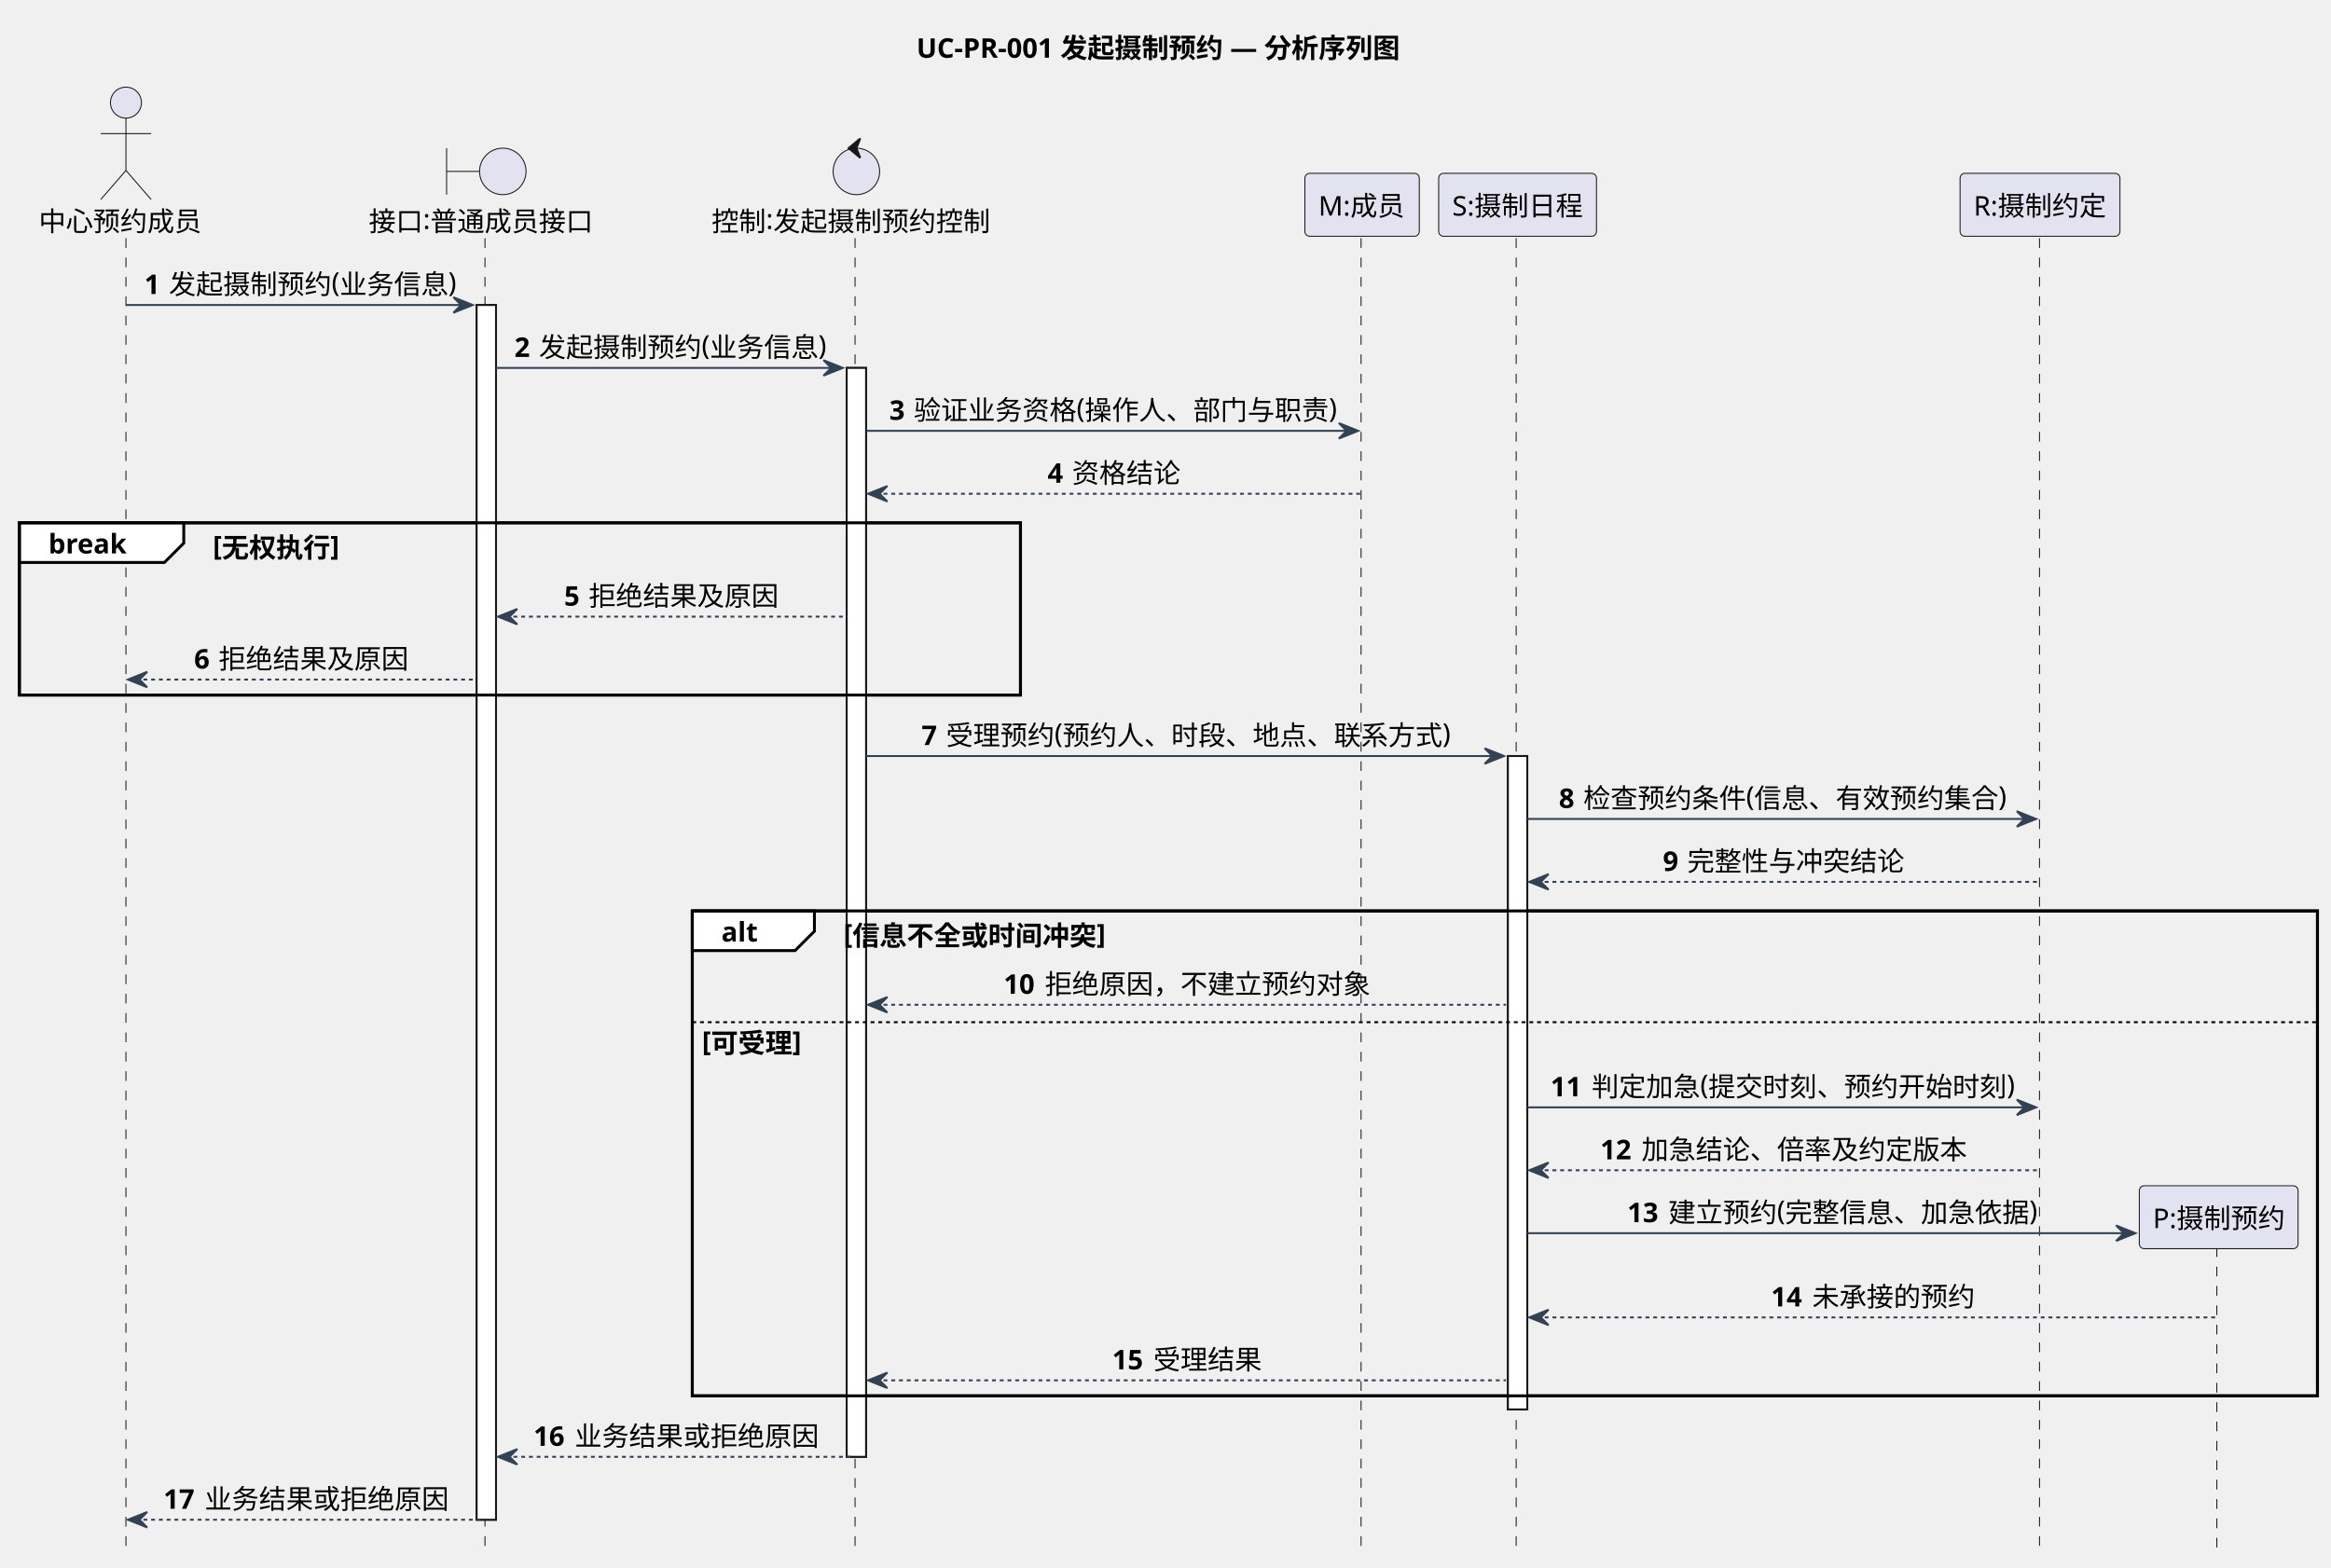
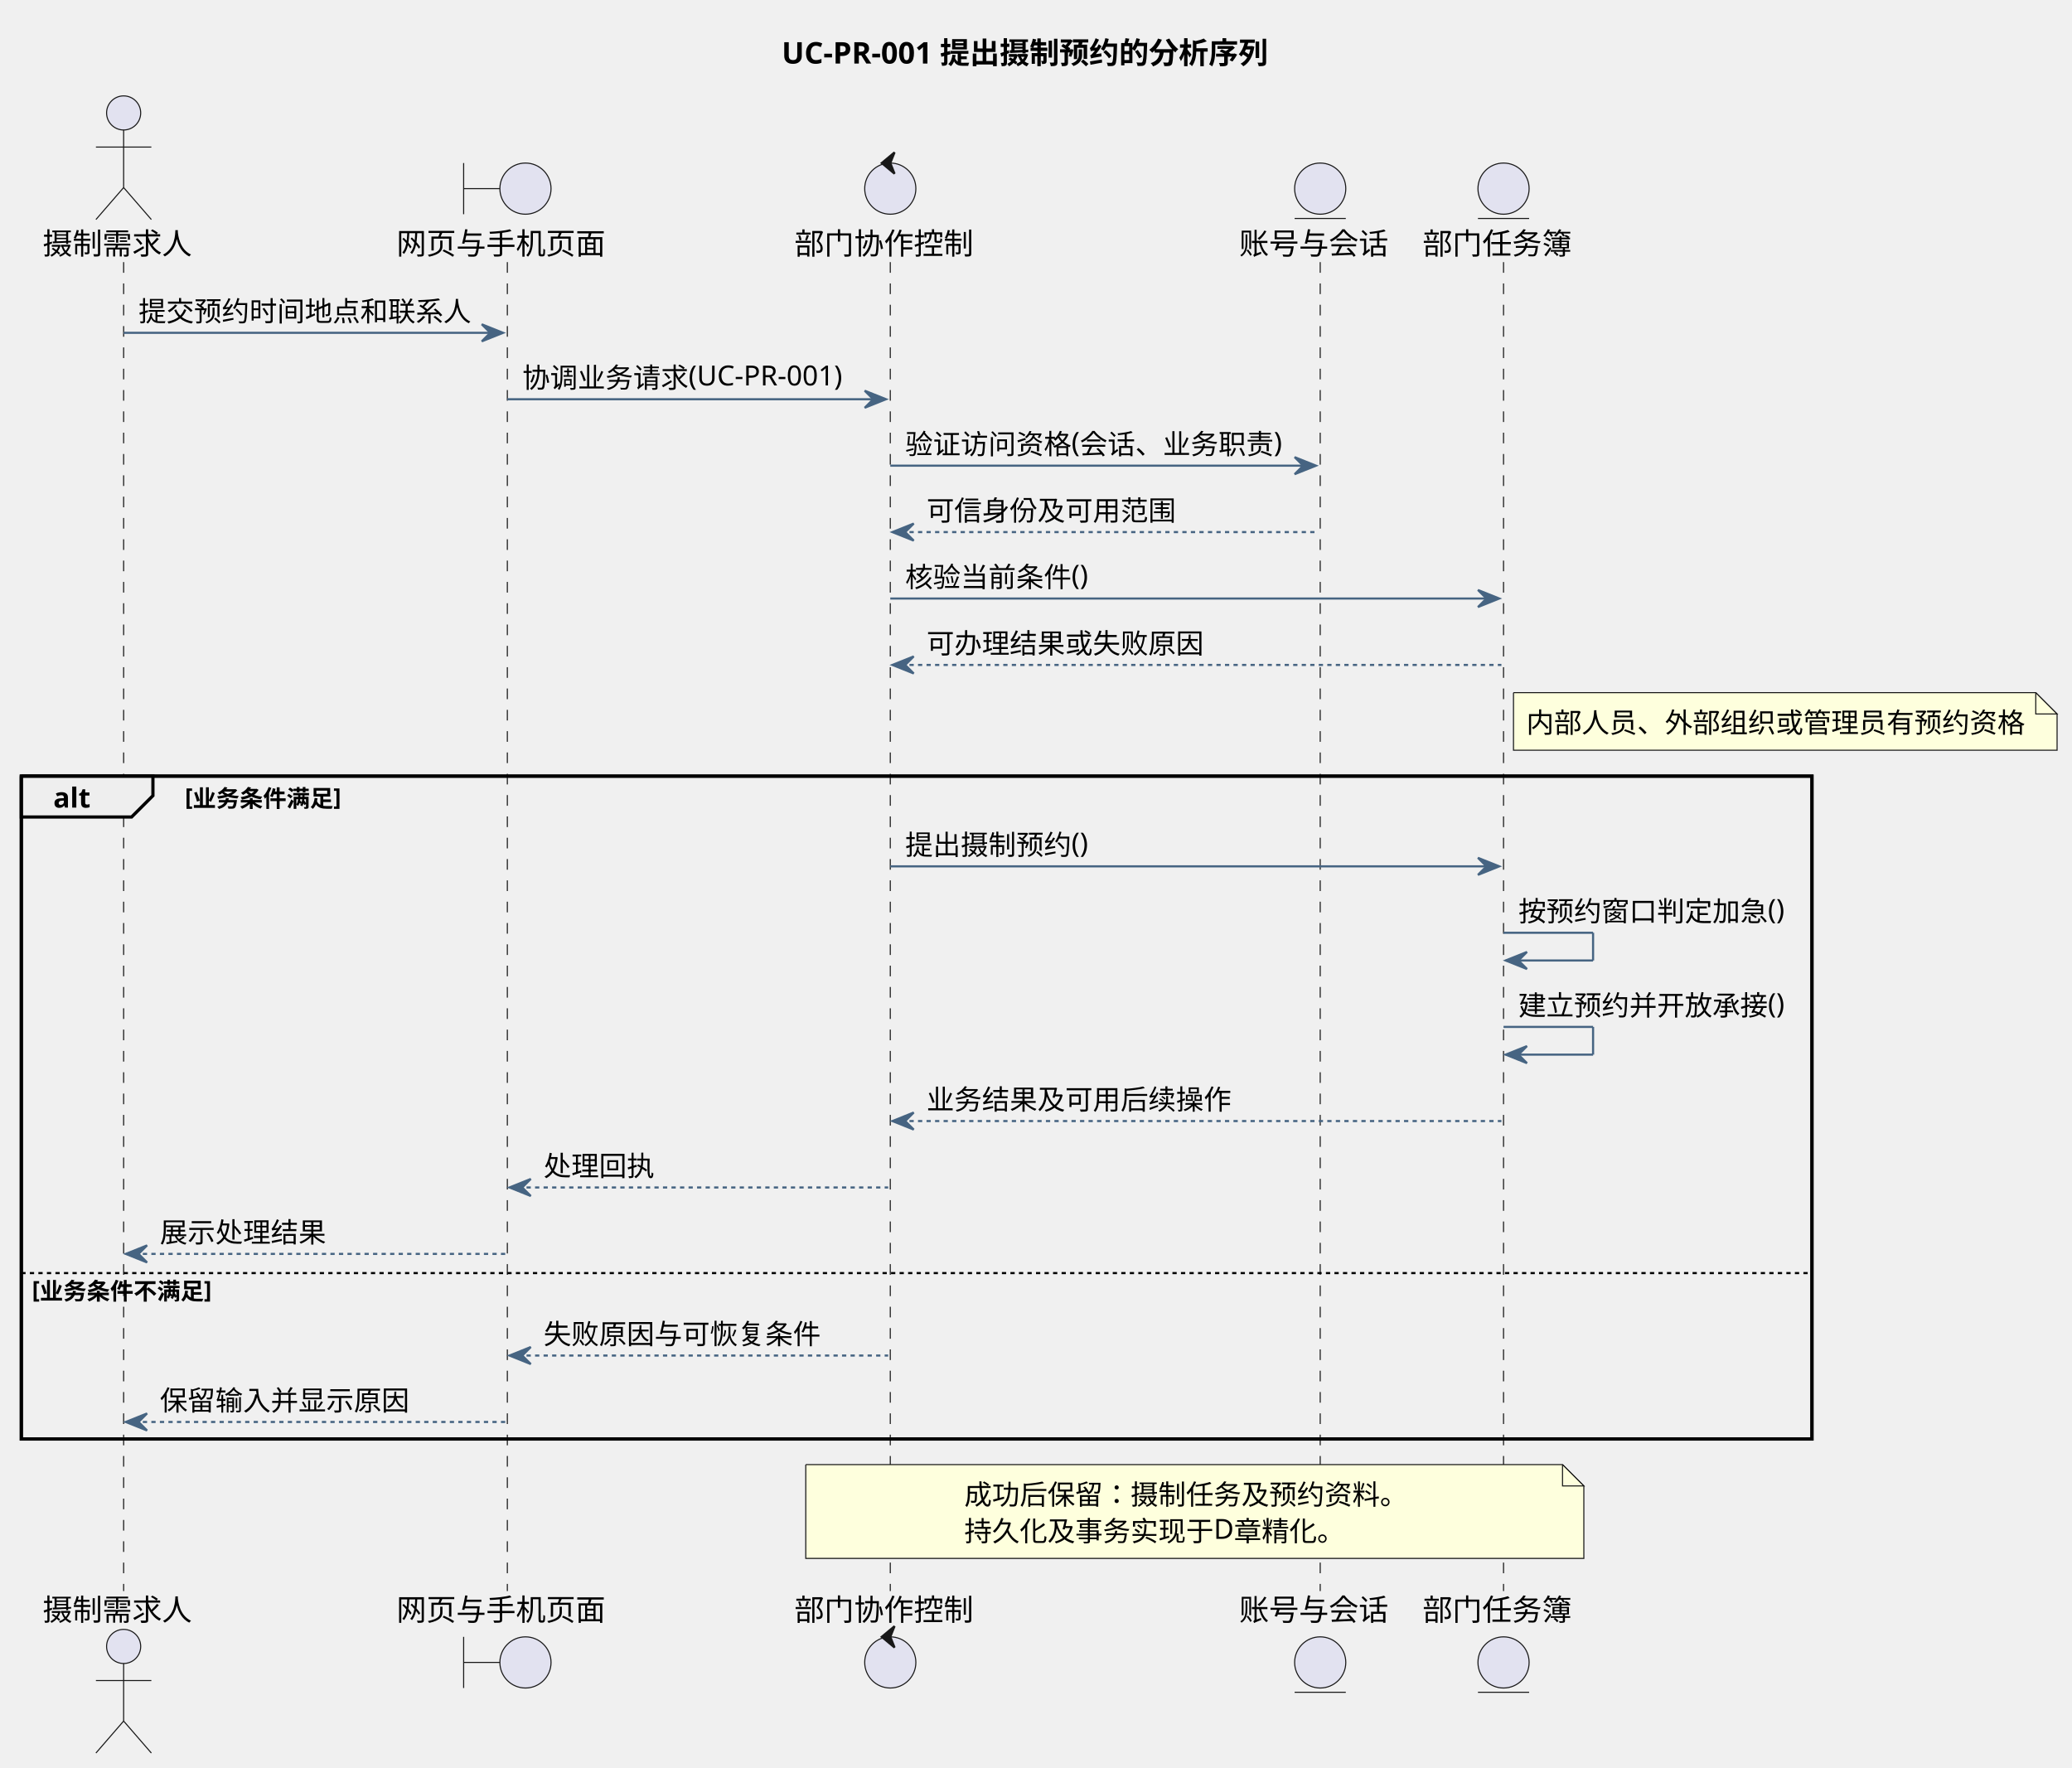
- <svg xmlns="http://www.w3.org/2000/svg" contentStyleType="text/css" height="809px" preserveAspectRatio="none" style="width:1203px;height:809px;background:#FFFFFF;" version="1.1" viewBox="0 0 1203 809" width="1203px" zoomAndPan="magnify">
+ <svg xmlns="http://www.w3.org/2000/svg" contentStyleType="text/css" height="829px" preserveAspectRatio="none" style="width:972px;height:829px;background:#FFFFFF;" version="1.1" viewBox="0 0 972 829" width="972px" zoomAndPan="magnify">
  <defs />
  <g>
-     <text fill="#000000" font-family="Microsoft YaHei" font-size="14" font-weight="bold" lengthAdjust="spacing" textLength="259.027" x="472.994" y="29.814">UC-PR-001 发起摄制预约 — 分析序列图</text>
-     <rect fill="#FFFFFF" height="627.028" style="stroke:#181818;stroke-width:1.0;" width="10" x="245.985" y="157.433" />
-     <rect fill="#FFFFFF" height="562.073" style="stroke:#181818;stroke-width:1.0;" width="10" x="436.971" y="189.91" />
-     <rect fill="#FFFFFF" height="337.253" style="stroke:#181818;stroke-width:1.0;" width="10" x="778.206" y="390.253" />
-     <rect fill="none" height="88.91" style="stroke:#000000;stroke-width:1.5;" width="516.656" x="10" y="269.865" />
-     <rect fill="none" height="250.298" style="stroke:#000000;stroke-width:1.5;" width="838.73" x="357.286" y="470.208" />
-     <line style="stroke:#181818;stroke-width:0.5;stroke-dasharray:5.0,5.0;" x1="65" x2="65" y1="122.955" y2="802.461" />
-     <line style="stroke:#181818;stroke-width:0.5;stroke-dasharray:5.0,5.0;" x1="250.3" x2="250.3" y1="122.955" y2="802.461" />
-     <line style="stroke:#181818;stroke-width:0.5;stroke-dasharray:5.0,5.0;" x1="441.286" x2="441.286" y1="122.955" y2="802.461" />
-     <line style="stroke:#181818;stroke-width:0.5;stroke-dasharray:5.0,5.0;" x1="702.432" x2="702.432" y1="122.955" y2="802.461" />
-     <line style="stroke:#181818;stroke-width:0.5;stroke-dasharray:5.0,5.0;" x1="782.481" x2="782.481" y1="122.955" y2="802.461" />
-     <line style="stroke:#181818;stroke-width:0.5;stroke-dasharray:5.0,5.0;" x1="1052.57" x2="1052.57" y1="122.955" y2="802.461" />
-     <line style="stroke:#181818;stroke-width:0.5;stroke-dasharray:5.0,5.0;" x1="1144.08" x2="1144.08" y1="643.812" y2="802.461" />
-     <text fill="#000000" font-family="Microsoft YaHei" font-size="14" lengthAdjust="spacing" textLength="84" x="20" y="119.291">中心预约成员</text>
-     <ellipse cx="65" cy="52.977" fill="#E2E2F0" rx="8" ry="8" style="stroke:#181818;stroke-width:0.5;" />
-     <path d="M65,60.977 L65,87.978 M52,68.978 L78,68.978 M65,87.978 L52,102.978 M65,87.978 L78,102.978 " fill="none" style="stroke:#181818;stroke-width:0.5;" />
-     <text fill="#000000" font-family="Microsoft YaHei" font-size="14" lengthAdjust="spacing" textLength="115.37" x="190.3" y="119.291">接口:普通成员接口</text>
-     <path d="M230.485,76.478 L230.485,100.478 M230.485,88.478 L247.485,88.478 " fill="none" style="stroke:#181818;stroke-width:0.5;" />
-     <ellipse cx="259.485" cy="88.478" fill="#E2E2F0" rx="12" ry="12" style="stroke:#181818;stroke-width:0.5;" />
-     <text fill="#000000" font-family="Microsoft YaHei" font-size="14" lengthAdjust="spacing" textLength="143.37" x="367.286" y="119.291">控制:发起摄制预约控制</text>
-     <ellipse cx="441.971" cy="88.478" fill="#E2E2F0" rx="12" ry="12" style="stroke:#181818;stroke-width:0.5;" />
-     <polygon fill="#181818" points="437.971,76.478,443.971,71.478,441.971,76.478,443.971,81.478,437.971,76.478" style="stroke:#181818;stroke-width:1.0;" />
-     <rect fill="#E2E2F0" height="32.477" rx="2.5" ry="2.5" style="stroke:#181818;stroke-width:0.5;" width="59.049" x="673.432" y="89.478" />
-     <text fill="#000000" font-family="Microsoft YaHei" font-size="14" lengthAdjust="spacing" textLength="45.049" x="680.432" y="111.291">M:成员</text>
-     <rect fill="#E2E2F0" height="32.477" rx="2.5" ry="2.5" style="stroke:#181818;stroke-width:0.5;" width="81.45" x="742.481" y="89.478" />
-     <text fill="#000000" font-family="Microsoft YaHei" font-size="14" lengthAdjust="spacing" textLength="67.45" x="749.481" y="111.291">S:摄制日程</text>
-     <rect fill="#E2E2F0" height="32.477" rx="2.5" ry="2.5" style="stroke:#181818;stroke-width:0.5;" width="82.51" x="1011.57" y="89.478" />
-     <text fill="#000000" font-family="Microsoft YaHei" font-size="14" lengthAdjust="spacing" textLength="68.51" x="1018.57" y="111.291">R:摄制约定</text>
-     <rect fill="#FFFFFF" height="627.028" style="stroke:#181818;stroke-width:1.0;" width="10" x="245.985" y="157.433" />
-     <rect fill="#FFFFFF" height="562.073" style="stroke:#181818;stroke-width:1.0;" width="10" x="436.971" y="189.91" />
-     <rect fill="#FFFFFF" height="337.253" style="stroke:#181818;stroke-width:1.0;" width="10" x="778.206" y="390.253" />
-     <polygon fill="#334155" points="233.985,153.433,243.985,157.433,233.985,161.433,237.985,157.433" style="stroke:#334155;stroke-width:1.0;" />
-     <line style="stroke:#334155;stroke-width:1.0;" x1="65" x2="239.985" y1="157.433" y2="157.433" />
-     <text fill="#000000" font-family="Microsoft YaHei" font-size="14" font-weight="bold" lengthAdjust="spacing" textLength="8.634" x="74.5" y="151.769">1</text>
-     <text fill="#000000" font-family="Microsoft YaHei" font-size="14" lengthAdjust="spacing" textLength="149.352" x="87.134" y="151.769">发起摄制预约(业务信息)</text>
-     <polygon fill="#334155" points="424.971,185.91,434.971,189.91,424.971,193.91,428.971,189.91" style="stroke:#334155;stroke-width:1.0;" />
-     <line style="stroke:#334155;stroke-width:1.0;" x1="255.985" x2="430.971" y1="189.91" y2="189.91" />
-     <text fill="#000000" font-family="Microsoft YaHei" font-size="14" font-weight="bold" lengthAdjust="spacing" textLength="8.634" x="265.485" y="184.246">2</text>
-     <text fill="#000000" font-family="Microsoft YaHei" font-size="14" lengthAdjust="spacing" textLength="149.352" x="278.119" y="184.246">发起摄制预约(业务信息)</text>
-     <polygon fill="#334155" points="690.956,218.388,700.956,222.388,690.956,226.388,694.956,222.388" style="stroke:#334155;stroke-width:1.0;" />
-     <line style="stroke:#334155;stroke-width:1.0;" x1="446.971" x2="696.956" y1="222.388" y2="222.388" />
-     <text fill="#000000" font-family="Microsoft YaHei" font-size="14" font-weight="bold" lengthAdjust="spacing" textLength="8.634" x="458.971" y="216.724">3</text>
-     <text fill="#000000" font-family="Microsoft YaHei" font-size="14" lengthAdjust="spacing" textLength="219.352" x="471.604" y="216.724">验证业务资格(操作人、部门与职责)</text>
-     <polygon fill="#334155" points="457.971,250.865,447.971,254.865,457.971,258.865,453.971,254.865" style="stroke:#334155;stroke-width:1.0;" />
-     <line style="stroke:#334155;stroke-width:1.0;stroke-dasharray:2.0,2.0;" x1="451.971" x2="701.956" y1="254.865" y2="254.865" />
-     <text fill="#000000" font-family="Microsoft YaHei" font-size="14" font-weight="bold" lengthAdjust="spacing" textLength="8.634" x="540.646" y="249.201">4</text>
-     <text fill="#000000" font-family="Microsoft YaHei" font-size="14" lengthAdjust="spacing" textLength="56" x="553.28" y="249.201">资格结论</text>
-     <path d="M10,269.865 L94.84,269.865 L94.84,280.343 L84.84,290.343 L10,290.343 L10,269.865 " fill="#FFFFFF" style="stroke:#000000;stroke-width:1.5;" />
-     <rect fill="none" height="88.91" style="stroke:#000000;stroke-width:1.5;" width="516.656" x="10" y="269.865" />
-     <text fill="#000000" font-family="Microsoft YaHei" font-size="14" font-weight="bold" lengthAdjust="spacing" textLength="39.84" x="25" y="285.679">break</text>
-     <text fill="#000000" font-family="Microsoft YaHei" font-size="14" font-weight="bold" lengthAdjust="spacing" textLength="66.91" x="109.84" y="286.679">[无权执行]</text>
-     <polygon fill="#334155" points="266.985,314.298,256.985,318.298,266.985,322.298,262.985,318.298" style="stroke:#334155;stroke-width:1.0;" />
-     <line style="stroke:#334155;stroke-width:1.0;stroke-dasharray:2.0,2.0;" x1="260.985" x2="435.971" y1="318.298" y2="318.298" />
-     <text fill="#000000" font-family="Microsoft YaHei" font-size="14" font-weight="bold" lengthAdjust="spacing" textLength="8.634" x="291.161" y="312.634">5</text>
-     <text fill="#000000" font-family="Microsoft YaHei" font-size="14" lengthAdjust="spacing" textLength="98" x="303.795" y="312.634">拒绝结果及原因</text>
-     <polygon fill="#334155" points="76,346.775,66,350.775,76,354.775,72,350.775" style="stroke:#334155;stroke-width:1.0;" />
-     <line style="stroke:#334155;stroke-width:1.0;stroke-dasharray:2.0,2.0;" x1="70" x2="244.985" y1="350.775" y2="350.775" />
-     <text fill="#000000" font-family="Microsoft YaHei" font-size="14" font-weight="bold" lengthAdjust="spacing" textLength="8.634" x="100.176" y="345.111">6</text>
-     <text fill="#000000" font-family="Microsoft YaHei" font-size="14" lengthAdjust="spacing" textLength="98" x="112.81" y="345.111">拒绝结果及原因</text>
-     <polygon fill="#334155" points="766.206,386.253,776.206,390.253,766.206,394.253,770.206,390.253" style="stroke:#334155;stroke-width:1.0;" />
-     <line style="stroke:#334155;stroke-width:1.0;" x1="446.971" x2="772.206" y1="390.253" y2="390.253" />
-     <text fill="#000000" font-family="Microsoft YaHei" font-size="14" font-weight="bold" lengthAdjust="spacing" textLength="8.634" x="475.596" y="384.589">7</text>
-     <text fill="#000000" font-family="Microsoft YaHei" font-size="14" lengthAdjust="spacing" textLength="261.352" x="488.229" y="384.589">受理预约(预约人、时段、地点、联系方式)</text>
-     <polygon fill="#334155" points="1040.825,418.731,1050.825,422.731,1040.825,426.731,1044.825,422.731" style="stroke:#334155;stroke-width:1.0;" />
-     <line style="stroke:#334155;stroke-width:1.0;" x1="788.206" x2="1046.825" y1="422.731" y2="422.731" />
-     <text fill="#000000" font-family="Microsoft YaHei" font-size="14" font-weight="bold" lengthAdjust="spacing" textLength="8.634" x="804.523" y="417.066">8</text>
-     <text fill="#000000" font-family="Microsoft YaHei" font-size="14" lengthAdjust="spacing" textLength="219.352" x="817.156" y="417.066">检查预约条件(信息、有效预约集合)</text>
-     <polygon fill="#334155" points="799.206,451.208,789.206,455.208,799.206,459.208,795.206,455.208" style="stroke:#334155;stroke-width:1.0;" />
-     <line style="stroke:#334155;stroke-width:1.0;stroke-dasharray:2.0,2.0;" x1="793.206" x2="1051.825" y1="455.208" y2="455.208" />
-     <text fill="#000000" font-family="Microsoft YaHei" font-size="14" font-weight="bold" lengthAdjust="spacing" textLength="8.634" x="858.198" y="449.544">9</text>
-     <text fill="#000000" font-family="Microsoft YaHei" font-size="14" lengthAdjust="spacing" textLength="112" x="870.832" y="449.544">完整性与冲突结论</text>
-     <path d="M357.286,470.208 L420.312,470.208 L420.312,480.685 L410.312,490.685 L357.286,490.685 L357.286,470.208 " fill="#FFFFFF" style="stroke:#000000;stroke-width:1.5;" />
-     <rect fill="none" height="250.298" style="stroke:#000000;stroke-width:1.5;" width="838.73" x="357.286" y="470.208" />
-     <text fill="#000000" font-family="Microsoft YaHei" font-size="14" font-weight="bold" lengthAdjust="spacing" textLength="18.026" x="372.286" y="486.022">alt</text>
-     <text fill="#000000" font-family="Microsoft YaHei" font-size="14" font-weight="bold" lengthAdjust="spacing" textLength="136.91" x="435.312" y="487.022">[信息不全或时间冲突]</text>
-     <polygon fill="#334155" points="457.971,514.641,447.971,518.641,457.971,522.641,453.971,518.641" style="stroke:#334155;stroke-width:1.0;" />
-     <line style="stroke:#334155;stroke-width:1.0;stroke-dasharray:2.0,2.0;" x1="451.971" x2="777.206" y1="518.641" y2="518.641" />
-     <text fill="#000000" font-family="Microsoft YaHei" font-size="14" font-weight="bold" lengthAdjust="spacing" textLength="17.268" x="517.954" y="512.977">10</text>
-     <text fill="#000000" font-family="Microsoft YaHei" font-size="14" lengthAdjust="spacing" textLength="168" x="539.222" y="512.977">拒绝原因，不建立预约对象</text>
-     <line style="stroke:#000000;stroke-width:1.0;stroke-dasharray:2.0,2.0;" x1="357.286" x2="1196.015" y1="527.641" y2="527.641" />
-     <text fill="#000000" font-family="Microsoft YaHei" font-size="14" font-weight="bold" lengthAdjust="spacing" textLength="52.91" x="362.286" y="542.454">[可受理]</text>
-     <polygon fill="#334155" points="1040.825,567.596,1050.825,571.596,1040.825,575.596,1044.825,571.596" style="stroke:#334155;stroke-width:1.0;" />
-     <line style="stroke:#334155;stroke-width:1.0;" x1="788.206" x2="1046.825" y1="571.596" y2="571.596" />
-     <text fill="#000000" font-family="Microsoft YaHei" font-size="14" font-weight="bold" lengthAdjust="spacing" textLength="17.268" x="800.206" y="565.932">11</text>
-     <text fill="#000000" font-family="Microsoft YaHei" font-size="14" lengthAdjust="spacing" textLength="219.352" x="821.473" y="565.932">判定加急(提交时刻、预约开始时刻)</text>
-     <polygon fill="#334155" points="799.206,600.073,789.206,604.073,799.206,608.073,795.206,604.073" style="stroke:#334155;stroke-width:1.0;" />
-     <line style="stroke:#334155;stroke-width:1.0;stroke-dasharray:2.0,2.0;" x1="793.206" x2="1051.825" y1="604.073" y2="604.073" />
-     <text fill="#000000" font-family="Microsoft YaHei" font-size="14" font-weight="bold" lengthAdjust="spacing" textLength="17.268" x="825.881" y="598.409">12</text>
-     <text fill="#000000" font-family="Microsoft YaHei" font-size="14" lengthAdjust="spacing" textLength="168" x="847.149" y="598.409">加急结论、倍率及约定版本</text>
-     <polygon fill="#334155" points="1092.08,632.551,1102.08,636.551,1092.08,640.551,1096.08,636.551" style="stroke:#334155;stroke-width:1.0;" />
-     <line style="stroke:#334155;stroke-width:1.0;" x1="788.206" x2="1098.08" y1="636.551" y2="636.551" />
-     <text fill="#000000" font-family="Microsoft YaHei" font-size="14" font-weight="bold" lengthAdjust="spacing" textLength="17.268" x="839.833" y="630.887">13</text>
-     <text fill="#000000" font-family="Microsoft YaHei" font-size="14" lengthAdjust="spacing" textLength="191.352" x="861.101" y="630.887">建立预约(完整信息、加急依据)</text>
-     <rect fill="#E2E2F0" height="32.477" rx="2.5" ry="2.5" style="stroke:#181818;stroke-width:0.5;" width="81.936" x="1104.08" y="612.073" />
-     <text fill="#000000" font-family="Microsoft YaHei" font-size="14" lengthAdjust="spacing" textLength="67.936" x="1111.08" y="633.887">P:摄制预约</text>
-     <polygon fill="#334155" points="799.206,676.028,789.206,680.028,799.206,684.028,795.206,680.028" style="stroke:#334155;stroke-width:1.0;" />
-     <line style="stroke:#334155;stroke-width:1.0;stroke-dasharray:2.0,2.0;" x1="793.206" x2="1144.047" y1="680.028" y2="680.028" />
-     <text fill="#000000" font-family="Microsoft YaHei" font-size="14" font-weight="bold" lengthAdjust="spacing" textLength="17.268" x="913.993" y="674.364">14</text>
-     <text fill="#000000" font-family="Microsoft YaHei" font-size="14" lengthAdjust="spacing" textLength="84" x="935.26" y="674.364">未承接的预约</text>
-     <polygon fill="#334155" points="457.971,708.506,447.971,712.506,457.971,716.506,453.971,712.506" style="stroke:#334155;stroke-width:1.0;" />
-     <line style="stroke:#334155;stroke-width:1.0;stroke-dasharray:2.0,2.0;" x1="451.971" x2="777.206" y1="712.506" y2="712.506" />
-     <text fill="#000000" font-family="Microsoft YaHei" font-size="14" font-weight="bold" lengthAdjust="spacing" textLength="17.268" x="573.954" y="706.842">15</text>
-     <text fill="#000000" font-family="Microsoft YaHei" font-size="14" lengthAdjust="spacing" textLength="56" x="595.222" y="706.842">受理结果</text>
-     <polygon fill="#334155" points="266.985,747.983,256.985,751.983,266.985,755.983,262.985,751.983" style="stroke:#334155;stroke-width:1.0;" />
-     <line style="stroke:#334155;stroke-width:1.0;stroke-dasharray:2.0,2.0;" x1="260.985" x2="440.971" y1="751.983" y2="751.983" />
-     <text fill="#000000" font-family="Microsoft YaHei" font-size="14" font-weight="bold" lengthAdjust="spacing" textLength="17.268" x="275.344" y="746.319">16</text>
-     <text fill="#000000" font-family="Microsoft YaHei" font-size="14" lengthAdjust="spacing" textLength="126" x="296.612" y="746.319">业务结果或拒绝原因</text>
-     <polygon fill="#334155" points="76,780.461,66,784.461,76,788.461,72,784.461" style="stroke:#334155;stroke-width:1.0;" />
-     <line style="stroke:#334155;stroke-width:1.0;stroke-dasharray:2.0,2.0;" x1="70" x2="249.985" y1="784.461" y2="784.461" />
-     <text fill="#000000" font-family="Microsoft YaHei" font-size="14" font-weight="bold" lengthAdjust="spacing" textLength="17.268" x="84.359" y="778.797">17</text>
-     <text fill="#000000" font-family="Microsoft YaHei" font-size="14" lengthAdjust="spacing" textLength="126" x="105.626" y="778.797">业务结果或拒绝原因</text>
+     <text fill="#000000" font-family="Microsoft YaHei" font-size="14" font-weight="bold" lengthAdjust="spacing" textLength="235.566" x="366.717" y="29.814">UC-PR-001 提出摄制预约的分析序列</text>
+     <rect fill="none" height="310.938" style="stroke:#000000;stroke-width:1.5;" width="840.012" x="10" y="364.059" />
+     <line style="stroke:#181818;stroke-width:0.5;stroke-dasharray:5.0,5.0;" x1="58" x2="58" y1="122.955" y2="746.312" />
+     <line style="stroke:#181818;stroke-width:0.5;stroke-dasharray:5.0,5.0;" x1="238" x2="238" y1="122.955" y2="746.312" />
+     <line style="stroke:#181818;stroke-width:0.5;stroke-dasharray:5.0,5.0;" x1="417.644" x2="417.644" y1="122.955" y2="746.312" />
+     <line style="stroke:#181818;stroke-width:0.5;stroke-dasharray:5.0,5.0;" x1="619.328" x2="619.328" y1="122.955" y2="746.312" />
+     <line style="stroke:#181818;stroke-width:0.5;stroke-dasharray:5.0,5.0;" x1="705.328" x2="705.328" y1="122.955" y2="746.312" />
+     <text fill="#000000" font-family="Microsoft YaHei" font-size="14" lengthAdjust="spacing" textLength="70" x="20" y="119.291">摄制需求人</text>
+     <ellipse cx="58" cy="52.977" fill="#E2E2F0" rx="8" ry="8" style="stroke:#181818;stroke-width:0.5;" />
+     <path d="M58,60.977 L58,87.978 M45,68.978 L71,68.978 M58,87.978 L45,102.978 M58,87.978 L71,102.978 " fill="none" style="stroke:#181818;stroke-width:0.5;" />
+     <text fill="#000000" font-family="Microsoft YaHei" font-size="14" lengthAdjust="spacing" textLength="70" x="20" y="760.125">摄制需求人</text>
+     <ellipse cx="58" cy="772.29" fill="#E2E2F0" rx="8" ry="8" style="stroke:#181818;stroke-width:0.5;" />
+     <path d="M58,780.29 L58,807.29 M45,788.29 L71,788.29 M58,807.29 L45,822.29 M58,807.29 L71,822.29 " fill="none" style="stroke:#181818;stroke-width:0.5;" />
+     <text fill="#000000" font-family="Microsoft YaHei" font-size="14" lengthAdjust="spacing" textLength="98" x="186" y="119.291">网页与手机页面</text>
+     <path d="M217.5,76.478 L217.5,100.478 M217.5,88.478 L234.5,88.478 " fill="none" style="stroke:#181818;stroke-width:0.5;" />
+     <ellipse cx="246.5" cy="88.478" fill="#E2E2F0" rx="12" ry="12" style="stroke:#181818;stroke-width:0.5;" />
+     <text fill="#000000" font-family="Microsoft YaHei" font-size="14" lengthAdjust="spacing" textLength="98" x="186" y="760.125">网页与手机页面</text>
+     <path d="M217.5,767.79 L217.5,791.79 M217.5,779.79 L234.5,779.79 " fill="none" style="stroke:#181818;stroke-width:0.5;" />
+     <ellipse cx="246.5" cy="779.79" fill="#E2E2F0" rx="12" ry="12" style="stroke:#181818;stroke-width:0.5;" />
+     <text fill="#000000" font-family="Microsoft YaHei" font-size="14" lengthAdjust="spacing" textLength="84" x="372.644" y="119.291">部门协作控制</text>
+     <ellipse cx="417.644" cy="88.478" fill="#E2E2F0" rx="12" ry="12" style="stroke:#181818;stroke-width:0.5;" />
+     <polygon fill="#181818" points="413.644,76.478,419.644,71.478,417.644,76.478,419.644,81.478,413.644,76.478" style="stroke:#181818;stroke-width:1.0;" />
+     <text fill="#000000" font-family="Microsoft YaHei" font-size="14" lengthAdjust="spacing" textLength="84" x="372.644" y="760.125">部门协作控制</text>
+     <ellipse cx="417.644" cy="779.79" fill="#E2E2F0" rx="12" ry="12" style="stroke:#181818;stroke-width:0.5;" />
+     <polygon fill="#181818" points="413.644,767.79,419.644,762.79,417.644,767.79,419.644,772.79,413.644,767.79" style="stroke:#181818;stroke-width:1.0;" />
+     <text fill="#000000" font-family="Microsoft YaHei" font-size="14" lengthAdjust="spacing" textLength="70" x="581.328" y="119.291">账号与会话</text>
+     <ellipse cx="619.328" cy="88.478" fill="#E2E2F0" rx="12" ry="12" style="stroke:#181818;stroke-width:0.5;" />
+     <line style="stroke:#181818;stroke-width:0.5;" x1="607.328" x2="631.328" y1="102.478" y2="102.478" />
+     <text fill="#000000" font-family="Microsoft YaHei" font-size="14" lengthAdjust="spacing" textLength="70" x="581.328" y="760.125">账号与会话</text>
+     <ellipse cx="619.328" cy="779.79" fill="#E2E2F0" rx="12" ry="12" style="stroke:#181818;stroke-width:0.5;" />
+     <line style="stroke:#181818;stroke-width:0.5;" x1="607.328" x2="631.328" y1="793.79" y2="793.79" />
+     <text fill="#000000" font-family="Microsoft YaHei" font-size="14" lengthAdjust="spacing" textLength="70" x="667.328" y="119.291">部门任务簿</text>
+     <ellipse cx="705.328" cy="88.478" fill="#E2E2F0" rx="12" ry="12" style="stroke:#181818;stroke-width:0.5;" />
+     <line style="stroke:#181818;stroke-width:0.5;" x1="693.328" x2="717.328" y1="102.478" y2="102.478" />
+     <text fill="#000000" font-family="Microsoft YaHei" font-size="14" lengthAdjust="spacing" textLength="70" x="667.328" y="760.125">部门任务簿</text>
+     <ellipse cx="705.328" cy="779.79" fill="#E2E2F0" rx="12" ry="12" style="stroke:#181818;stroke-width:0.5;" />
+     <line style="stroke:#181818;stroke-width:0.5;" x1="693.328" x2="717.328" y1="793.79" y2="793.79" />
+     <polygon fill="#466482" points="226,152.113,236,156.113,226,160.113,230,156.113" style="stroke:#466482;stroke-width:1.0;" />
+     <line style="stroke:#466482;stroke-width:1.0;" x1="58" x2="232" y1="156.113" y2="156.113" />
+     <text fill="#000000" font-family="Microsoft YaHei" font-size="13" lengthAdjust="spacing" textLength="156" x="65" y="150.71">提交预约时间地点和联系人</text>
+     <polygon fill="#466482" points="405.644,183.27,415.644,187.27,405.644,191.27,409.644,187.27" style="stroke:#466482;stroke-width:1.0;" />
+     <line style="stroke:#466482;stroke-width:1.0;" x1="238" x2="411.644" y1="187.27" y2="187.27" />
+     <text fill="#000000" font-family="Microsoft YaHei" font-size="13" lengthAdjust="spacing" textLength="155.644" x="245" y="181.868">协调业务请求(UC-PR-001)</text>
+     <polygon fill="#466482" points="607.328,214.428,617.328,218.428,607.328,222.428,611.328,218.428" style="stroke:#466482;stroke-width:1.0;" />
+     <line style="stroke:#466482;stroke-width:1.0;" x1="417.644" x2="613.328" y1="218.428" y2="218.428" />
+     <text fill="#000000" font-family="Microsoft YaHei" font-size="13" lengthAdjust="spacing" textLength="177.684" x="424.644" y="213.026">验证访问资格(会话、业务职责)</text>
+     <polygon fill="#466482" points="428.644,245.586,418.644,249.586,428.644,253.586,424.644,249.586" style="stroke:#466482;stroke-width:1.0;" />
+     <line style="stroke:#466482;stroke-width:1.0;stroke-dasharray:2.0,2.0;" x1="422.644" x2="618.328" y1="249.586" y2="249.586" />
+     <text fill="#000000" font-family="Microsoft YaHei" font-size="13" lengthAdjust="spacing" textLength="117" x="434.644" y="244.184">可信身份及可用范围</text>
+     <polygon fill="#466482" points="693.328,276.744,703.328,280.744,693.328,284.744,697.328,280.744" style="stroke:#466482;stroke-width:1.0;" />
+     <line style="stroke:#466482;stroke-width:1.0;" x1="417.644" x2="699.328" y1="280.744" y2="280.744" />
+     <text fill="#000000" font-family="Microsoft YaHei" font-size="13" lengthAdjust="spacing" textLength="86.684" x="424.644" y="275.341">核验当前条件()</text>
+     <polygon fill="#466482" points="428.644,307.901,418.644,311.901,428.644,315.901,424.644,311.901" style="stroke:#466482;stroke-width:1.0;" />
+     <line style="stroke:#466482;stroke-width:1.0;stroke-dasharray:2.0,2.0;" x1="422.644" x2="704.328" y1="311.901" y2="311.901" />
+     <text fill="#000000" font-family="Microsoft YaHei" font-size="13" lengthAdjust="spacing" textLength="130" x="434.644" y="306.499">可办理结果或失败原因</text>
+     <path d="M710,324.901 L710,351.901 L965,351.901 L965,334.901 L955,324.901 L710,324.901 " fill="#FEFFDD" style="stroke:#181818;stroke-width:0.5;" />
+     <path d="M955,324.901 L955,334.901 L965,334.901 L955,324.901 " fill="#FEFFDD" style="stroke:#181818;stroke-width:0.5;" />
+     <text fill="#000000" font-family="Microsoft YaHei" font-size="13" lengthAdjust="spacing" textLength="234" x="716" y="343.657">内部人员、外部组织或管理员有预约资格</text>
+     <path d="M10,364.059 L71.739,364.059 L71.739,373.217 L61.739,383.217 L10,383.217 L10,364.059 " fill="#EEEEEE" style="stroke:#000000;stroke-width:1.5;" />
+     <rect fill="none" height="310.938" style="stroke:#000000;stroke-width:1.5;" width="840.012" x="10" y="364.059" />
+     <text fill="#000000" font-family="Microsoft YaHei" font-size="13" font-weight="bold" lengthAdjust="spacing" textLength="16.739" x="25" y="378.815">alt</text>
+     <text fill="#000000" font-family="Microsoft YaHei" font-size="11" font-weight="bold" lengthAdjust="spacing" textLength="74.572" x="86.739" y="377.698">[业务条件满足]</text>
+     <polygon fill="#466482" points="693.328,402.375,703.328,406.375,693.328,410.375,697.328,406.375" style="stroke:#466482;stroke-width:1.0;" />
+     <line style="stroke:#466482;stroke-width:1.0;" x1="417.644" x2="699.328" y1="406.375" y2="406.375" />
+     <text fill="#000000" font-family="Microsoft YaHei" font-size="13" lengthAdjust="spacing" textLength="86.684" x="424.644" y="400.972">提出摄制预约()</text>
+     <line style="stroke:#466482;stroke-width:1.0;" x1="705.328" x2="747.328" y1="437.532" y2="437.532" />
+     <line style="stroke:#466482;stroke-width:1.0;" x1="747.328" x2="747.328" y1="437.532" y2="450.532" />
+     <line style="stroke:#466482;stroke-width:1.0;" x1="706.328" x2="747.328" y1="450.532" y2="450.532" />
+     <polygon fill="#466482" points="716.328,446.532,706.328,450.532,716.328,454.532,712.328,450.532" style="stroke:#466482;stroke-width:1.0;" />
+     <text fill="#000000" font-family="Microsoft YaHei" font-size="13" lengthAdjust="spacing" textLength="125.684" x="712.328" y="432.13">按预约窗口判定加急()</text>
+     <line style="stroke:#466482;stroke-width:1.0;" x1="705.328" x2="747.328" y1="481.69" y2="481.69" />
+     <line style="stroke:#466482;stroke-width:1.0;" x1="747.328" x2="747.328" y1="481.69" y2="494.69" />
+     <line style="stroke:#466482;stroke-width:1.0;" x1="706.328" x2="747.328" y1="494.69" y2="494.69" />
+     <polygon fill="#466482" points="716.328,490.69,706.328,494.69,716.328,498.69,712.328,494.69" style="stroke:#466482;stroke-width:1.0;" />
+     <text fill="#000000" font-family="Microsoft YaHei" font-size="13" lengthAdjust="spacing" textLength="125.684" x="712.328" y="476.288">建立预约并开放承接()</text>
+     <polygon fill="#466482" points="428.644,521.848,418.644,525.848,428.644,529.848,424.644,525.848" style="stroke:#466482;stroke-width:1.0;" />
+     <line style="stroke:#466482;stroke-width:1.0;stroke-dasharray:2.0,2.0;" x1="422.644" x2="704.328" y1="525.848" y2="525.848" />
+     <text fill="#000000" font-family="Microsoft YaHei" font-size="13" lengthAdjust="spacing" textLength="143" x="434.644" y="520.445">业务结果及可用后续操作</text>
+     <polygon fill="#466482" points="249,553.005,239,557.005,249,561.005,245,557.005" style="stroke:#466482;stroke-width:1.0;" />
+     <line style="stroke:#466482;stroke-width:1.0;stroke-dasharray:2.0,2.0;" x1="243" x2="416.644" y1="557.005" y2="557.005" />
+     <text fill="#000000" font-family="Microsoft YaHei" font-size="13" lengthAdjust="spacing" textLength="52" x="255" y="551.603">处理回执</text>
+     <polygon fill="#466482" points="69,584.163,59,588.163,69,592.163,65,588.163" style="stroke:#466482;stroke-width:1.0;" />
+     <line style="stroke:#466482;stroke-width:1.0;stroke-dasharray:2.0,2.0;" x1="63" x2="237" y1="588.163" y2="588.163" />
+     <text fill="#000000" font-family="Microsoft YaHei" font-size="13" lengthAdjust="spacing" textLength="78" x="75" y="582.761">展示处理结果</text>
+     <line style="stroke:#000000;stroke-width:1.0;stroke-dasharray:2.0,2.0;" x1="10" x2="850.012" y1="597.163" y2="597.163" />
+     <text fill="#000000" font-family="Microsoft YaHei" font-size="11" font-weight="bold" lengthAdjust="spacing" textLength="85.572" x="15" y="608.802">[业务条件不满足]</text>
+     <polygon fill="#466482" points="249,631.839,239,635.839,249,639.839,245,635.839" style="stroke:#466482;stroke-width:1.0;" />
+     <line style="stroke:#466482;stroke-width:1.0;stroke-dasharray:2.0,2.0;" x1="243" x2="416.644" y1="635.839" y2="635.839" />
+     <text fill="#000000" font-family="Microsoft YaHei" font-size="13" lengthAdjust="spacing" textLength="130" x="255" y="630.437">失败原因与可恢复条件</text>
+     <polygon fill="#466482" points="69,662.997,59,666.997,69,670.997,65,666.997" style="stroke:#466482;stroke-width:1.0;" />
+     <line style="stroke:#466482;stroke-width:1.0;stroke-dasharray:2.0,2.0;" x1="63" x2="237" y1="666.997" y2="666.997" />
+     <text fill="#000000" font-family="Microsoft YaHei" font-size="13" lengthAdjust="spacing" textLength="117" x="75" y="661.594">保留输入并显示原因</text>
+     <path d="M378,686.997 L378,730.997 L743,730.997 L743,696.997 L733,686.997 L378,686.997 " fill="#FEFFDD" style="stroke:#181818;stroke-width:0.5;" />
+     <path d="M733,686.997 L733,696.997 L743,696.997 L733,686.997 " fill="#FEFFDD" style="stroke:#181818;stroke-width:0.5;" />
+     <text fill="#000000" font-family="Microsoft YaHei" font-size="13" lengthAdjust="spacing" textLength="208" x="452.342" y="705.752">成功后保留：摄制任务及预约资料。</text>
+     <text fill="#000000" font-family="Microsoft YaHei" font-size="13" lengthAdjust="spacing" textLength="178.902" x="452.342" y="722.91">持久化及事务实现于D章精化。</text>
  </g>
</svg>
